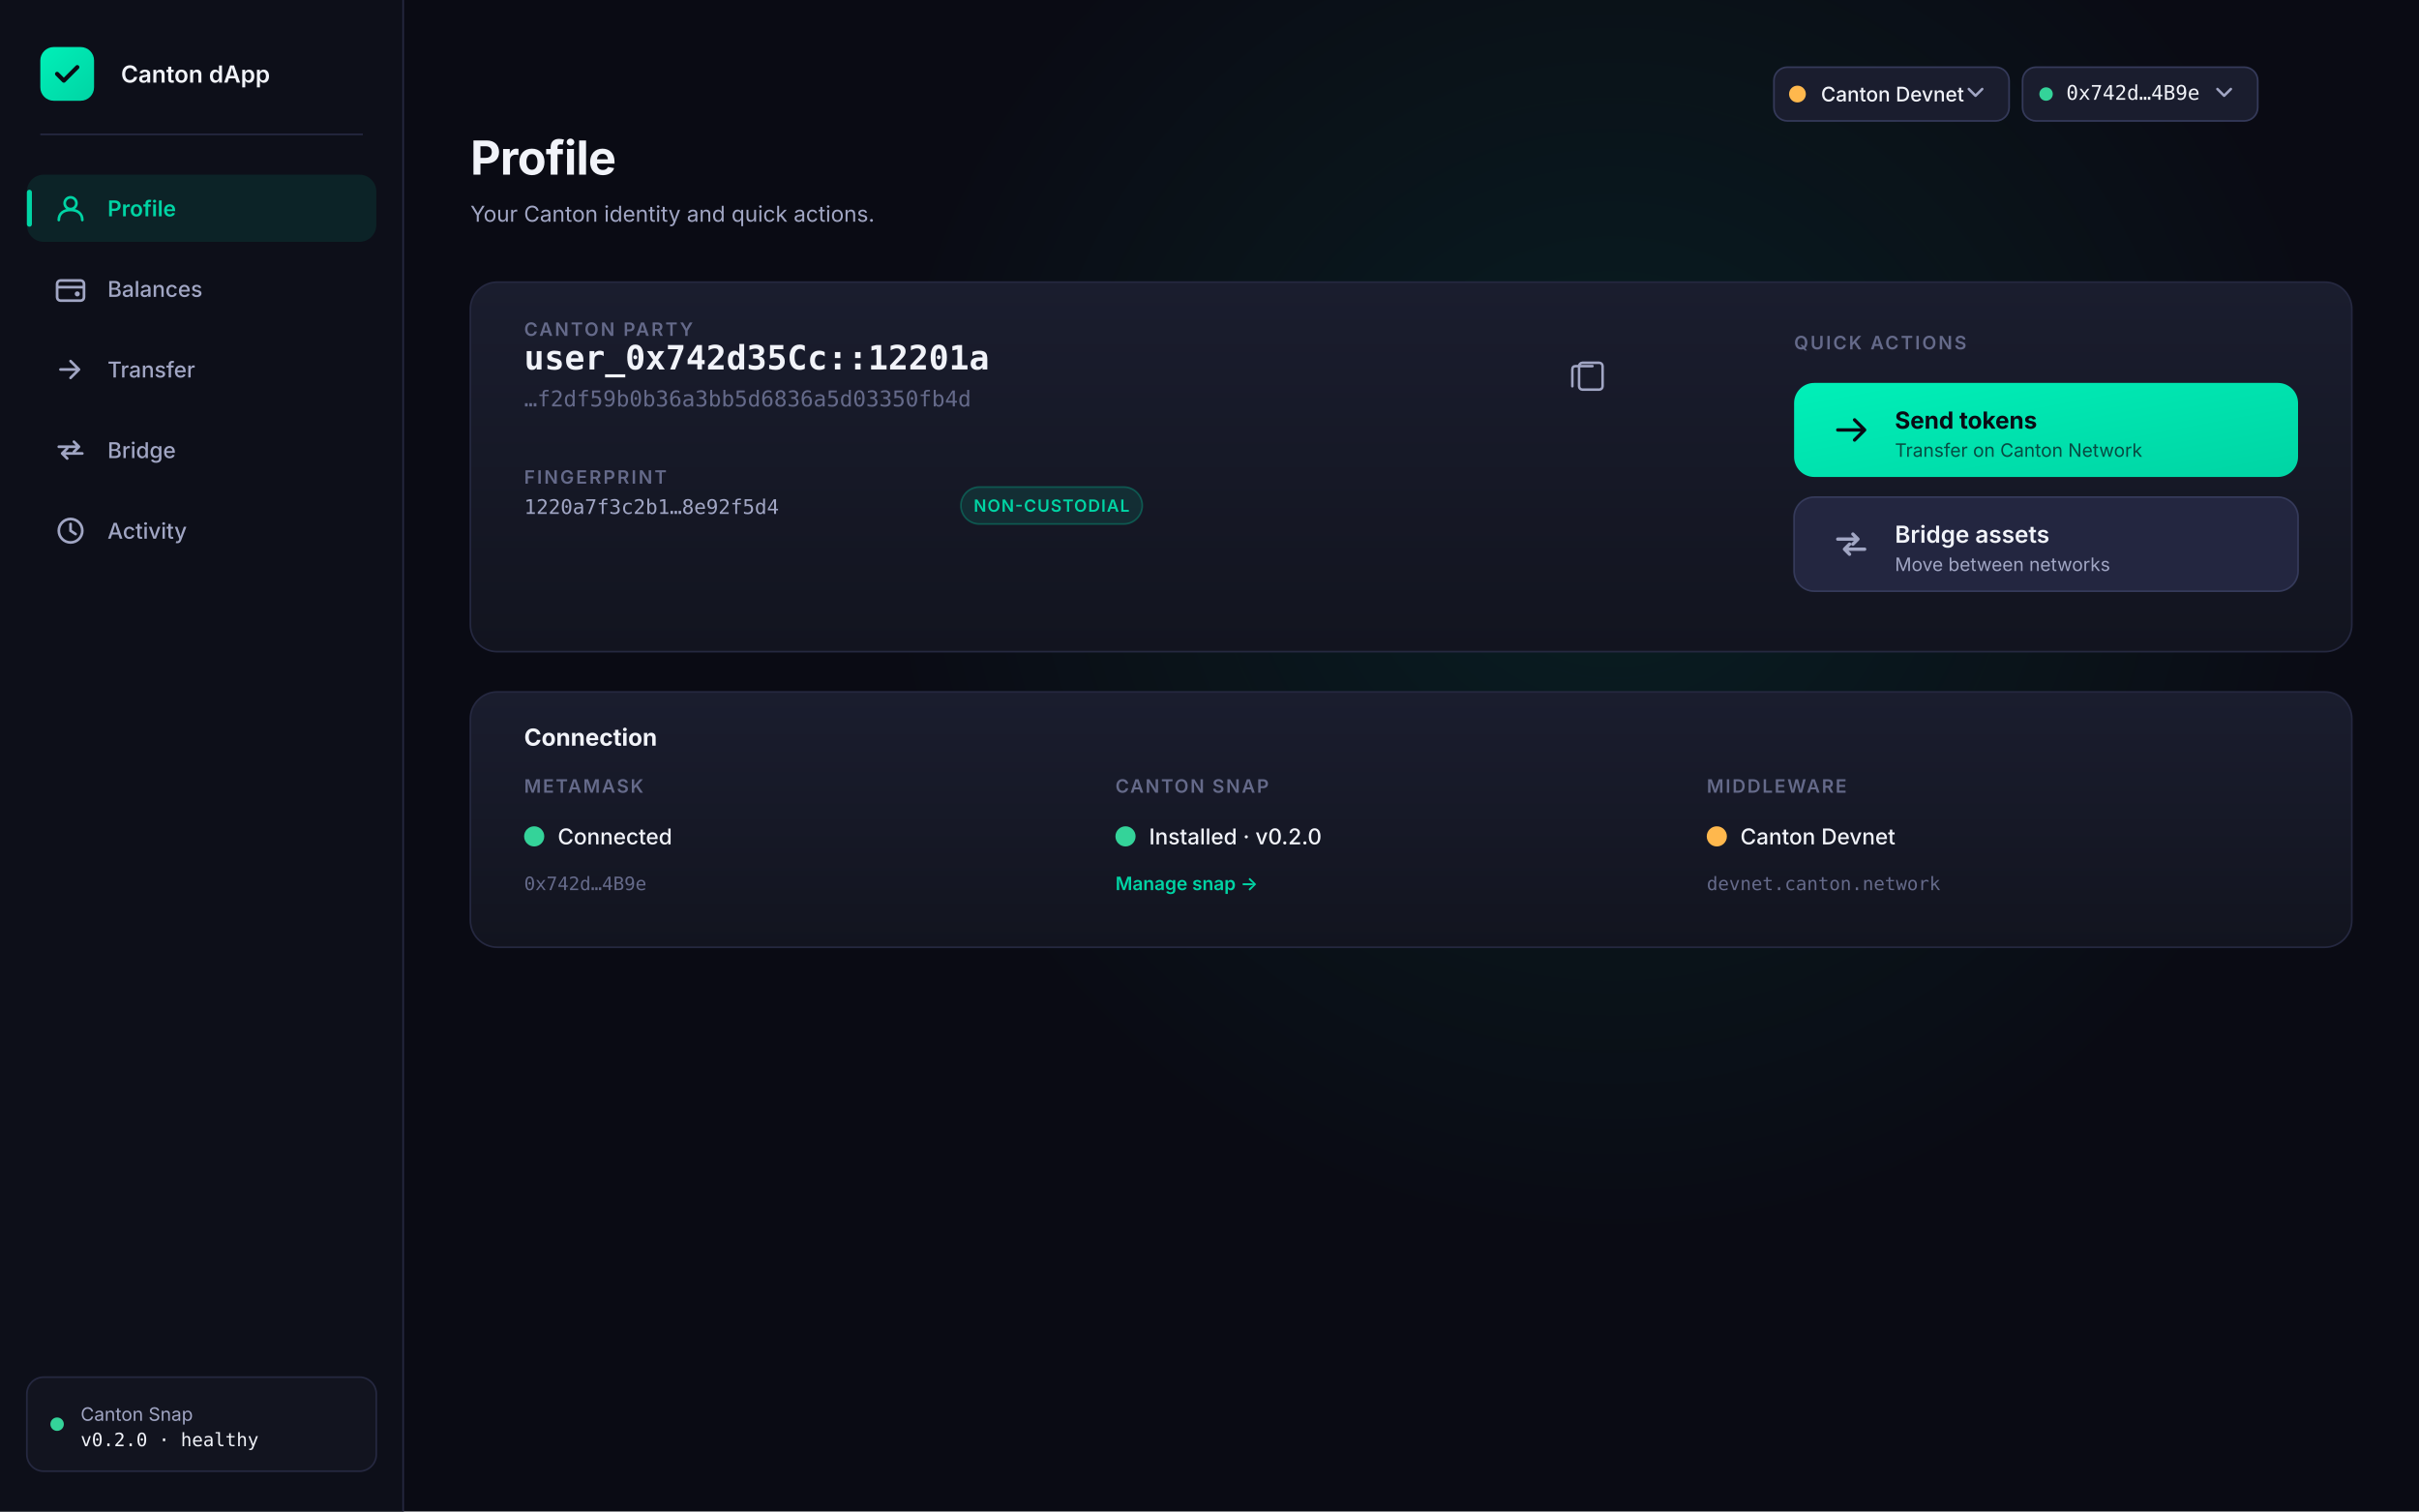
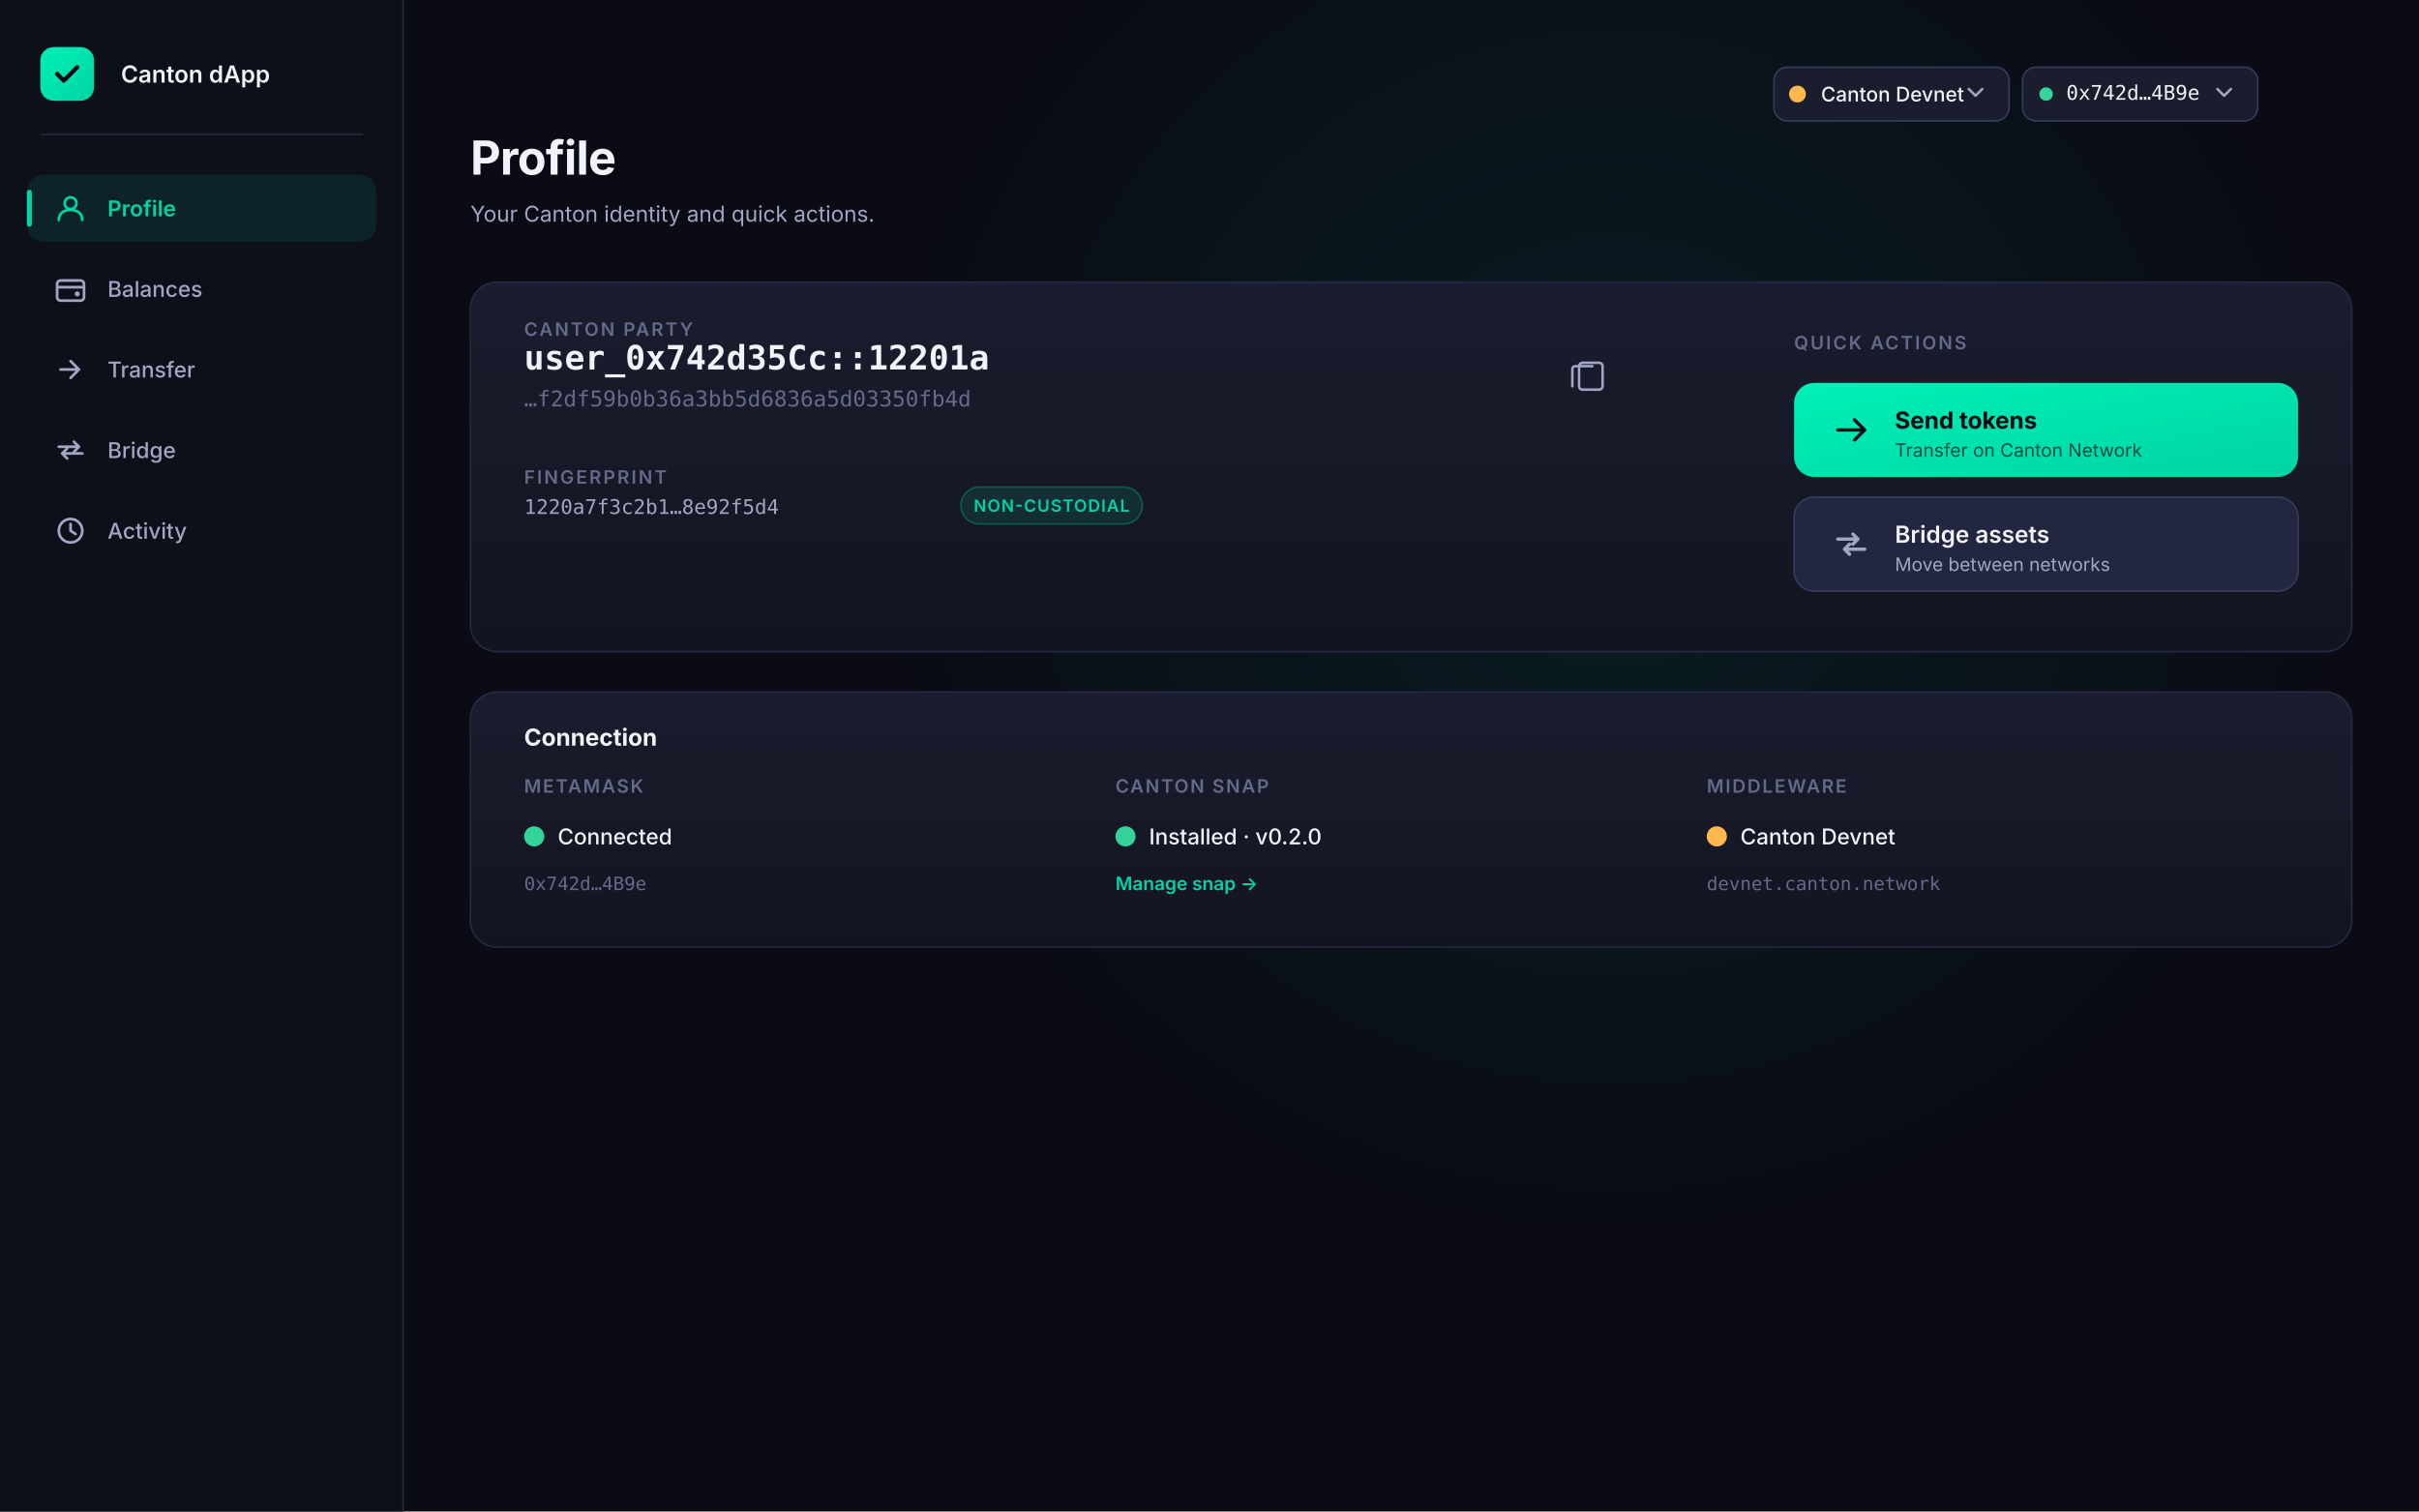
<svg xmlns="http://www.w3.org/2000/svg" width="1440" height="900" viewBox="0 0 1440 900" font-family="Inter, system-ui, sans-serif">
  <defs>
    <radialGradient id="orbBrand" cx="50%" cy="50%" r="50%">
      <stop offset="0%" stop-color="#00d4a4" stop-opacity="0.10" />
      <stop offset="100%" stop-color="#00d4a4" stop-opacity="0" />
    </radialGradient>
    <linearGradient id="cardBg" x1="0" y1="0" x2="0" y2="1">
      <stop offset="0%" stop-color="#1a1d2e" />
      <stop offset="100%" stop-color="#12141f" />
    </linearGradient>
    <linearGradient id="ctaFill" x1="0" y1="0" x2="1" y2="1">
      <stop offset="0%" stop-color="#00f0b8" />
      <stop offset="100%" stop-color="#00d4a4" />
    </linearGradient>
    <symbol id="icoProfile" viewBox="0 0 20 20">
      <circle cx="10" cy="7" r="3.5" stroke="currentColor" stroke-width="1.6" fill="none" />
      <path d="M3 17 C3 13 6 11 10 11 C14 11 17 13 17 17" stroke="currentColor" stroke-width="1.6" stroke-linecap="round" fill="none" />
    </symbol>
    <symbol id="icoBalances" viewBox="0 0 20 20">
      <rect x="2" y="5" width="16" height="12" rx="2" stroke="currentColor" stroke-width="1.6" fill="none" />
      <path d="M2 9 H18" stroke="currentColor" stroke-width="1.6" />
      <circle cx="14" cy="13" r="1.5" fill="currentColor" />
    </symbol>
    <symbol id="icoTransfer" viewBox="0 0 20 20">
      <path d="M4 10 H15 M10 5 L15 10 L10 15" stroke="currentColor" stroke-width="1.6" stroke-linecap="round" stroke-linejoin="round" fill="none" />
    </symbol>
    <symbol id="icoBridge" viewBox="0 0 20 20">
      <path d="M3 8 H15 M12 5 L15 8 L12 11" stroke="currentColor" stroke-width="1.6" stroke-linecap="round" stroke-linejoin="round" fill="none" />
      <path d="M17 12 H5 M8 15 L5 12 L8 9" stroke="currentColor" stroke-width="1.6" stroke-linecap="round" stroke-linejoin="round" fill="none" />
    </symbol>
    <symbol id="icoActivity" viewBox="0 0 20 20">
      <circle cx="10" cy="10" r="7" stroke="currentColor" stroke-width="1.6" fill="none" />
      <path d="M10 6 V10 L13 12" stroke="currentColor" stroke-width="1.6" stroke-linecap="round" fill="none" />
    </symbol>
  </defs>
  <rect width="1440" height="900" fill="#0a0b14" />
  <circle cx="960" cy="300" r="440" fill="url(#orbBrand)" />
  <g>
    <rect width="240" height="900" fill="#0d0f19" />
    <line x1="240" y1="0" x2="240" y2="900" stroke="#252840" />
    <g transform="translate(24, 28)">
      <rect width="32" height="32" rx="8" fill="url(#ctaFill)" />
      <path d="M10 16 L14 20 L22 12" stroke="#0a0b14" stroke-width="2.5" stroke-linecap="round" stroke-linejoin="round" fill="none" />
      <text x="48" y="16" font-size="14" font-weight="600" fill="#f1f3f9" dominant-baseline="middle">Canton dApp</text>
    </g>
    <line x1="24" y1="80" x2="216" y2="80" stroke="#252840" />
    <g font-size="13" font-weight="500" transform="translate(0, 104)">
      <g transform="translate(16, 0)">
        <rect width="208" height="40" rx="10" fill="#00d4a4" fill-opacity="0.1" />
        <rect width="3" height="22" y="9" rx="1.5" fill="#00d4a4" />
        <g transform="translate(16, 10)" color="#00d4a4">
          <use href="#icoProfile" width="20" height="20" />
        </g>
        <text x="48" y="20" fill="#00d4a4" font-weight="600" dominant-baseline="middle">Profile</text>
      </g>
      <g transform="translate(16, 48)">
        <g transform="translate(16, 10)" color="#a1a6c4">
          <use href="#icoBalances" width="20" height="20" />
        </g>
        <text x="48" y="20" fill="#a1a6c4" dominant-baseline="middle">Balances</text>
      </g>
      <g transform="translate(16, 96)">
        <g transform="translate(16, 10)" color="#a1a6c4">
          <use href="#icoTransfer" width="20" height="20" />
        </g>
        <text x="48" y="20" fill="#a1a6c4" dominant-baseline="middle">Transfer</text>
      </g>
      <g transform="translate(16, 144)">
        <g transform="translate(16, 10)" color="#a1a6c4">
          <use href="#icoBridge" width="20" height="20" />
        </g>
        <text x="48" y="20" fill="#a1a6c4" dominant-baseline="middle">Bridge</text>
      </g>
      <g transform="translate(16, 192)">
        <g transform="translate(16, 10)" color="#a1a6c4">
          <use href="#icoActivity" width="20" height="20" />
        </g>
        <text x="48" y="20" fill="#a1a6c4" dominant-baseline="middle">Activity</text>
      </g>
-     </g>
-     <g transform="translate(16, 820)">
-       <rect width="208" height="56" rx="10" fill="#12141f" stroke="#252840" />
-       <circle cx="18" cy="28" r="4" fill="#34d399" />
-       <text x="32" y="22" font-size="11" fill="#a1a6c4" dominant-baseline="middle">Canton Snap</text>
-       <text x="32" y="38" font-size="11" font-family="JetBrains Mono, monospace" fill="#f1f3f9" dominant-baseline="middle">v0.2.0 · healthy</text>
    </g>
  </g>
  <g transform="translate(1056, 40)">
    <rect width="140" height="32" rx="8" fill="#1a1d2e" stroke="#353a5a" />
    <circle cx="14" cy="16" r="5" fill="#ffb84d" />
    <text x="28" y="16" font-size="12" font-weight="500" fill="#f1f3f9" dominant-baseline="middle">Canton Devnet</text>
    <path d="M116 13 L120 17 L124 13" stroke="#a1a6c4" stroke-width="1.5" stroke-linecap="round" stroke-linejoin="round" fill="none" />
  </g>
  <g transform="translate(1204, 40)">
    <rect width="140" height="32" rx="8" fill="#1a1d2e" stroke="#353a5a" />
    <circle cx="14" cy="16" r="4" fill="#34d399" />
    <text x="26" y="16" font-size="12" font-family="JetBrains Mono, monospace" fill="#f1f3f9" dominant-baseline="middle">0x742d…4B9e</text>
    <path d="M116 13 L120 17 L124 13" stroke="#a1a6c4" stroke-width="1.5" stroke-linecap="round" stroke-linejoin="round" fill="none" />
  </g>
  <g transform="translate(280, 104)">
    <text font-size="28" font-weight="700" fill="#f1f3f9" letter-spacing="-0.4">Profile</text>
    <text y="28" font-size="13" fill="#a1a6c4">Your Canton identity and quick actions.</text>
    <g transform="translate(0, 64)">
      <rect width="1120" height="220" rx="16" fill="url(#cardBg)" stroke="#252840" />
      <g transform="translate(32, 32)">
        <text font-size="11" font-weight="600" letter-spacing="1.2" fill="#656a8a">CANTON PARTY</text>
        <g transform="translate(0, 20)">
          <text font-size="20" font-weight="700" font-family="JetBrains Mono, monospace" fill="#f1f3f9">user_0x742d35Cc::12201a</text>
          <text y="22" font-size="13" font-family="JetBrains Mono, monospace" fill="#656a8a">…f2df59b0b36a3bb5d6836a5d03350fb4d</text>
          <g transform="translate(624, -4)" stroke="#a1a6c4" stroke-width="1.5" fill="none" stroke-linecap="round" stroke-linejoin="round">
            <rect x="4" y="0" width="14" height="16" rx="2" />
            <path d="M0 14 V4 Q0 2 2 2 H12" />
          </g>
        </g>
        <g transform="translate(0, 88)">
          <text font-size="11" font-weight="600" letter-spacing="1.2" fill="#656a8a">FINGERPRINT</text>
          <text y="18" font-size="12" font-family="JetBrains Mono, monospace" fill="#a1a6c4">1220a7f3c2b1…8e92f5d4</text>
          <g transform="translate(260, 2)">
            <rect width="108" height="22" rx="11" fill="#00d4a4" fill-opacity="0.12" stroke="#00d4a4" stroke-opacity="0.3" />
            <text x="54" y="11" font-size="10" font-weight="600" letter-spacing="0.6" fill="#00d4a4" text-anchor="middle" dominant-baseline="middle">NON-CUSTODIAL</text>
          </g>
        </g>
      </g>
      <g transform="translate(788, 40)">
        <text font-size="11" font-weight="600" letter-spacing="1.2" fill="#656a8a">QUICK ACTIONS</text>
        <g transform="translate(0, 20)">
          <rect width="300" height="56" rx="12" fill="url(#ctaFill)" />
          <g transform="translate(24, 18)" stroke="#0a0b14" stroke-width="2" fill="none" stroke-linecap="round" stroke-linejoin="round">
            <path d="M2 10 L18 10 M12 4 L18 10 L12 16" />
          </g>
          <text x="60" y="22" font-size="14" font-weight="700" fill="#0a0b14" dominant-baseline="middle">Send tokens</text>
          <text x="60" y="40" font-size="11" fill="#0a0b14" opacity="0.7" dominant-baseline="middle">Transfer on Canton Network</text>
        </g>
        <g transform="translate(0, 88)">
          <rect width="300" height="56" rx="12" fill="#232640" stroke="#353a5a" />
          <g transform="translate(24, 18)" stroke="#a1a6c4" stroke-width="2" fill="none" stroke-linecap="round" stroke-linejoin="round">
            <path d="M2 7 L14 7 M11 4 L14 7 L11 10 M18 13 L6 13 M9 10 L6 13 L9 16" />
          </g>
          <text x="60" y="22" font-size="14" font-weight="600" fill="#f1f3f9" dominant-baseline="middle">Bridge assets</text>
          <text x="60" y="40" font-size="11" fill="#a1a6c4" dominant-baseline="middle">Move between networks</text>
        </g>
      </g>
    </g>
    <g transform="translate(0, 308)">
      <rect width="1120" height="152" rx="16" fill="url(#cardBg)" stroke="#252840" />
      <text x="32" y="32" font-size="14" font-weight="700" fill="#f1f3f9">Connection</text>
      <g transform="translate(32, 60)">
        <g>
          <text font-size="11" font-weight="600" letter-spacing="1" fill="#656a8a">METAMASK</text>
          <g transform="translate(0, 20)">
            <circle cx="6" cy="6" r="6" fill="#34d399" />
            <text x="20" y="6" font-size="13" font-weight="500" fill="#f1f3f9" dominant-baseline="middle">Connected</text>
          </g>
          <text y="58" font-size="11" font-family="JetBrains Mono, monospace" fill="#656a8a">0x742d…4B9e</text>
        </g>
        <g transform="translate(352, 0)">
          <text font-size="11" font-weight="600" letter-spacing="1" fill="#656a8a">CANTON SNAP</text>
          <g transform="translate(0, 20)">
            <circle cx="6" cy="6" r="6" fill="#34d399" />
            <text x="20" y="6" font-size="13" font-weight="500" fill="#f1f3f9" dominant-baseline="middle">Installed · v0.2.0</text>
          </g>
          <text y="58" font-size="11" fill="#00d4a4" font-weight="600">Manage snap →</text>
        </g>
        <g transform="translate(704, 0)">
          <text font-size="11" font-weight="600" letter-spacing="1" fill="#656a8a">MIDDLEWARE</text>
          <g transform="translate(0, 20)">
            <circle cx="6" cy="6" r="6" fill="#ffb84d" />
            <text x="20" y="6" font-size="13" font-weight="500" fill="#f1f3f9" dominant-baseline="middle">Canton Devnet</text>
          </g>
          <text y="58" font-size="11" font-family="JetBrains Mono, monospace" fill="#656a8a">devnet.canton.network</text>
        </g>
      </g>
    </g>
  </g>
</svg>
